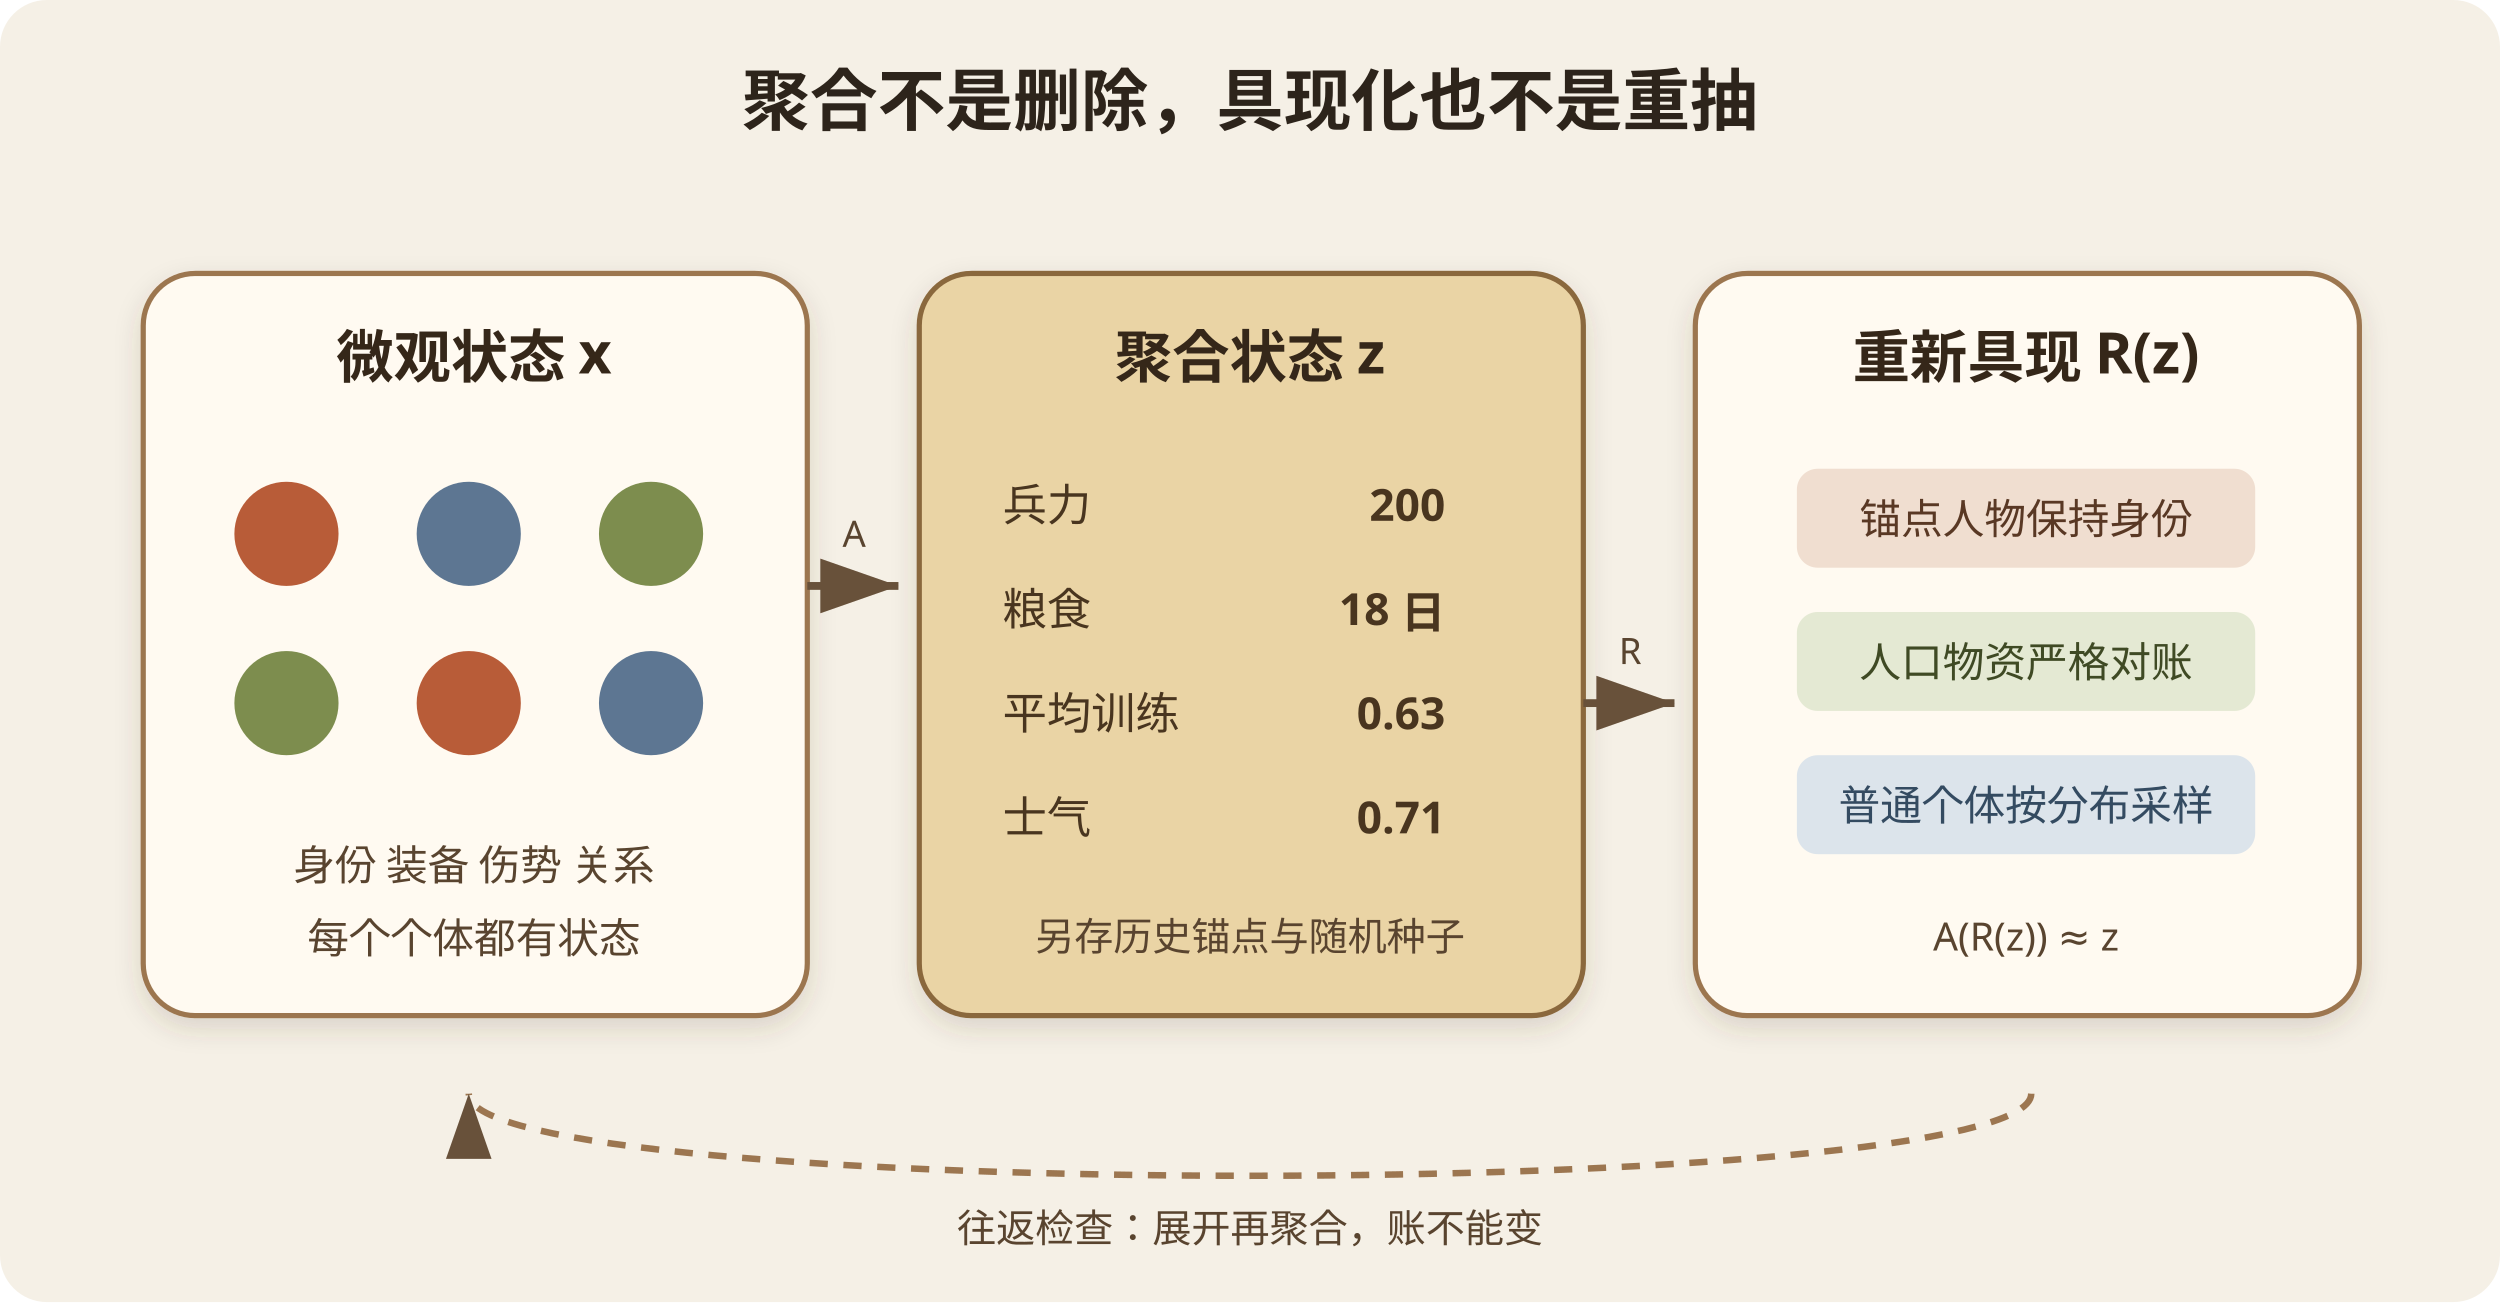
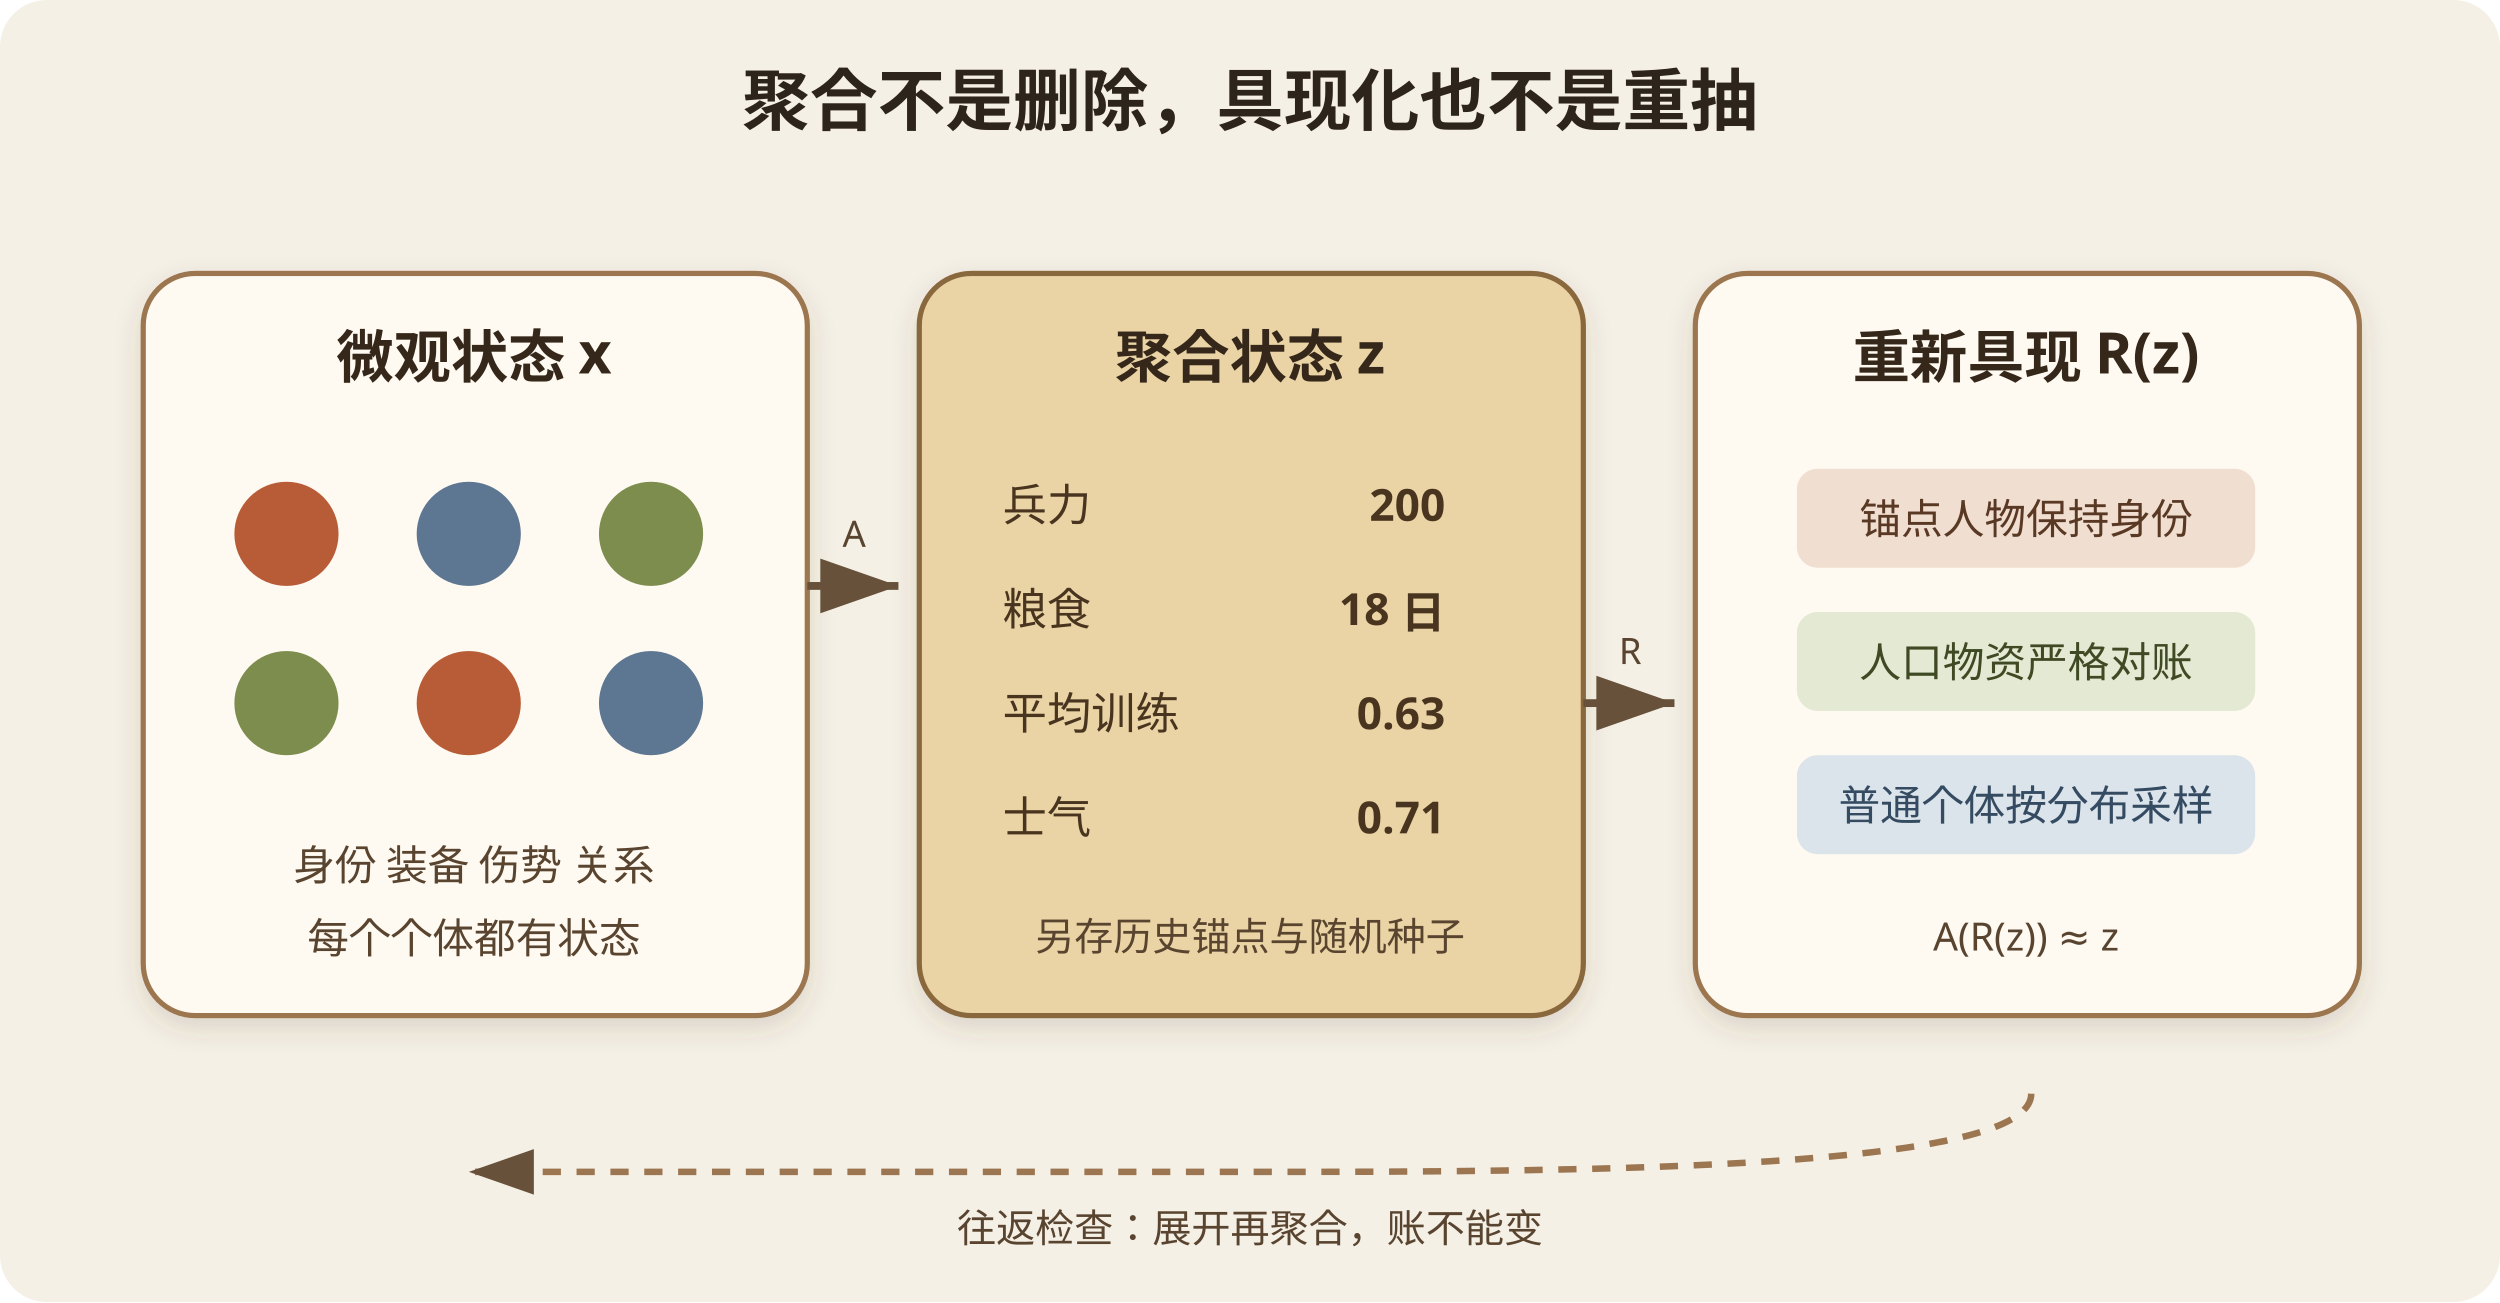
<svg xmlns="http://www.w3.org/2000/svg" width="960" height="500" viewBox="0 0 960 500" role="img" aria-labelledby="title desc">
  <defs>
    <marker id="arrow" markerWidth="11" markerHeight="11" refX="10" refY="3.5" orient="auto">
      <path d="M0,0 L0,7 L10,3.5 z" fill="#68513a" />
    </marker>
    <filter id="shadow" x="-10%" y="-10%" width="120%" height="120%">
      <feDropShadow dx="0" dy="4" stdDeviation="5" flood-color="#4d3927" flood-opacity="0.16" />
    </filter>
  </defs>
  <rect width="960" height="500" rx="18" fill="#f5f0e6" />
  <text x="480" y="48" text-anchor="middle" font-family="Microsoft YaHei, sans-serif" font-size="26" font-weight="700" fill="#2d241b">聚合不是删除，具现化也不是重抽</text>
  <g filter="url(#shadow)">
    <rect x="55" y="105" width="255" height="285" rx="20" fill="#fffaf1" stroke="#9c7650" stroke-width="2" />
    <rect x="353" y="105" width="255" height="285" rx="20" fill="#ead4a5" stroke="#8a673c" stroke-width="2" />
    <rect x="651" y="105" width="255" height="285" rx="20" fill="#fffaf1" stroke="#9c7650" stroke-width="2" />
  </g>
  <g font-family="Microsoft YaHei, sans-serif">
    <text x="182" y="145" text-anchor="middle" font-size="22" font-weight="700" fill="#352719">微观状态 x</text>
    <circle cx="110" cy="205" r="20" fill="#b85c38" />
    <circle cx="180" cy="205" r="20" fill="#5d7692" />
    <circle cx="250" cy="205" r="20" fill="#7d8d4e" />
    <circle cx="110" cy="270" r="20" fill="#7d8d4e" />
    <circle cx="180" cy="270" r="20" fill="#b85c38" />
    <circle cx="250" cy="270" r="20" fill="#5d7692" />
    <text x="182" y="338" text-anchor="middle" font-size="16" fill="#59442f">身份 装备 伤势 关系</text>
    <text x="182" y="366" text-anchor="middle" font-size="16" fill="#59442f">每个个体都有状态</text>
    <text x="480" y="145" text-anchor="middle" font-size="22" font-weight="700" fill="#352719">聚合状态 z</text>
    <text x="385" y="200" font-size="17" fill="#49351f">兵力</text>
    <text x="555" y="200" text-anchor="end" font-size="17" font-weight="700" fill="#49351f">200</text>
    <text x="385" y="240" font-size="17" fill="#49351f">粮食</text>
    <text x="555" y="240" text-anchor="end" font-size="17" font-weight="700" fill="#49351f">18 日</text>
    <text x="385" y="280" font-size="17" fill="#49351f">平均训练</text>
    <text x="555" y="280" text-anchor="end" font-size="17" font-weight="700" fill="#49351f">0.63</text>
    <text x="385" y="320" font-size="17" fill="#49351f">士气</text>
    <text x="555" y="320" text-anchor="end" font-size="17" font-weight="700" fill="#49351f">0.71</text>
    <text x="480" y="365" text-anchor="middle" font-size="15" fill="#59442f">另存历史锚点与随机种子</text>
    <text x="778" y="145" text-anchor="middle" font-size="22" font-weight="700" fill="#352719">重新具现 R(z)</text>
    <rect x="690" y="180" width="176" height="38" rx="8" fill="#f0ded0" />
    <text x="778" y="205" text-anchor="middle" font-size="16" fill="#593824">锚点人物保持身份</text>
    <rect x="690" y="235" width="176" height="38" rx="8" fill="#e4e9d3" />
    <text x="778" y="260" text-anchor="middle" font-size="16" fill="#3f4a24">人口物资严格对账</text>
    <rect x="690" y="290" width="176" height="38" rx="8" fill="#dce4eb" />
    <text x="778" y="315" text-anchor="middle" font-size="16" fill="#344b61">普通个体按分布采样</text>
    <text x="778" y="365" text-anchor="middle" font-size="15" fill="#59442f">A(R(z)) ≈ z</text>
  </g>
  <path d="M310 225 L345 225" stroke="#68513a" stroke-width="3" marker-end="url(#arrow)" />
  <text x="328" y="210" text-anchor="middle" font-family="Microsoft YaHei, sans-serif" font-size="14" fill="#59442f">A</text>
  <path d="M608 270 L643 270" stroke="#68513a" stroke-width="3" marker-end="url(#arrow)" />
  <text x="626" y="255" text-anchor="middle" font-family="Microsoft YaHei, sans-serif" font-size="14" fill="#59442f">R</text>
-   <path d="M780 420 C780 462 180 462 180 420" fill="none" stroke="#9c7650" stroke-width="2.5" stroke-dasharray="7 6" marker-end="url(#arrow)" />
+   <path d="M780 420 C780 445 660 450 500 450 C370 450 240 450 180 450" fill="none" stroke="#9c7650" stroke-width="2.5" stroke-dasharray="7 6" marker-end="url(#arrow)" />
  <text x="480" y="477" text-anchor="middle" font-family="Microsoft YaHei, sans-serif" font-size="15" fill="#59442f">往返检查：展开再聚合，账不能变</text>
</svg>
